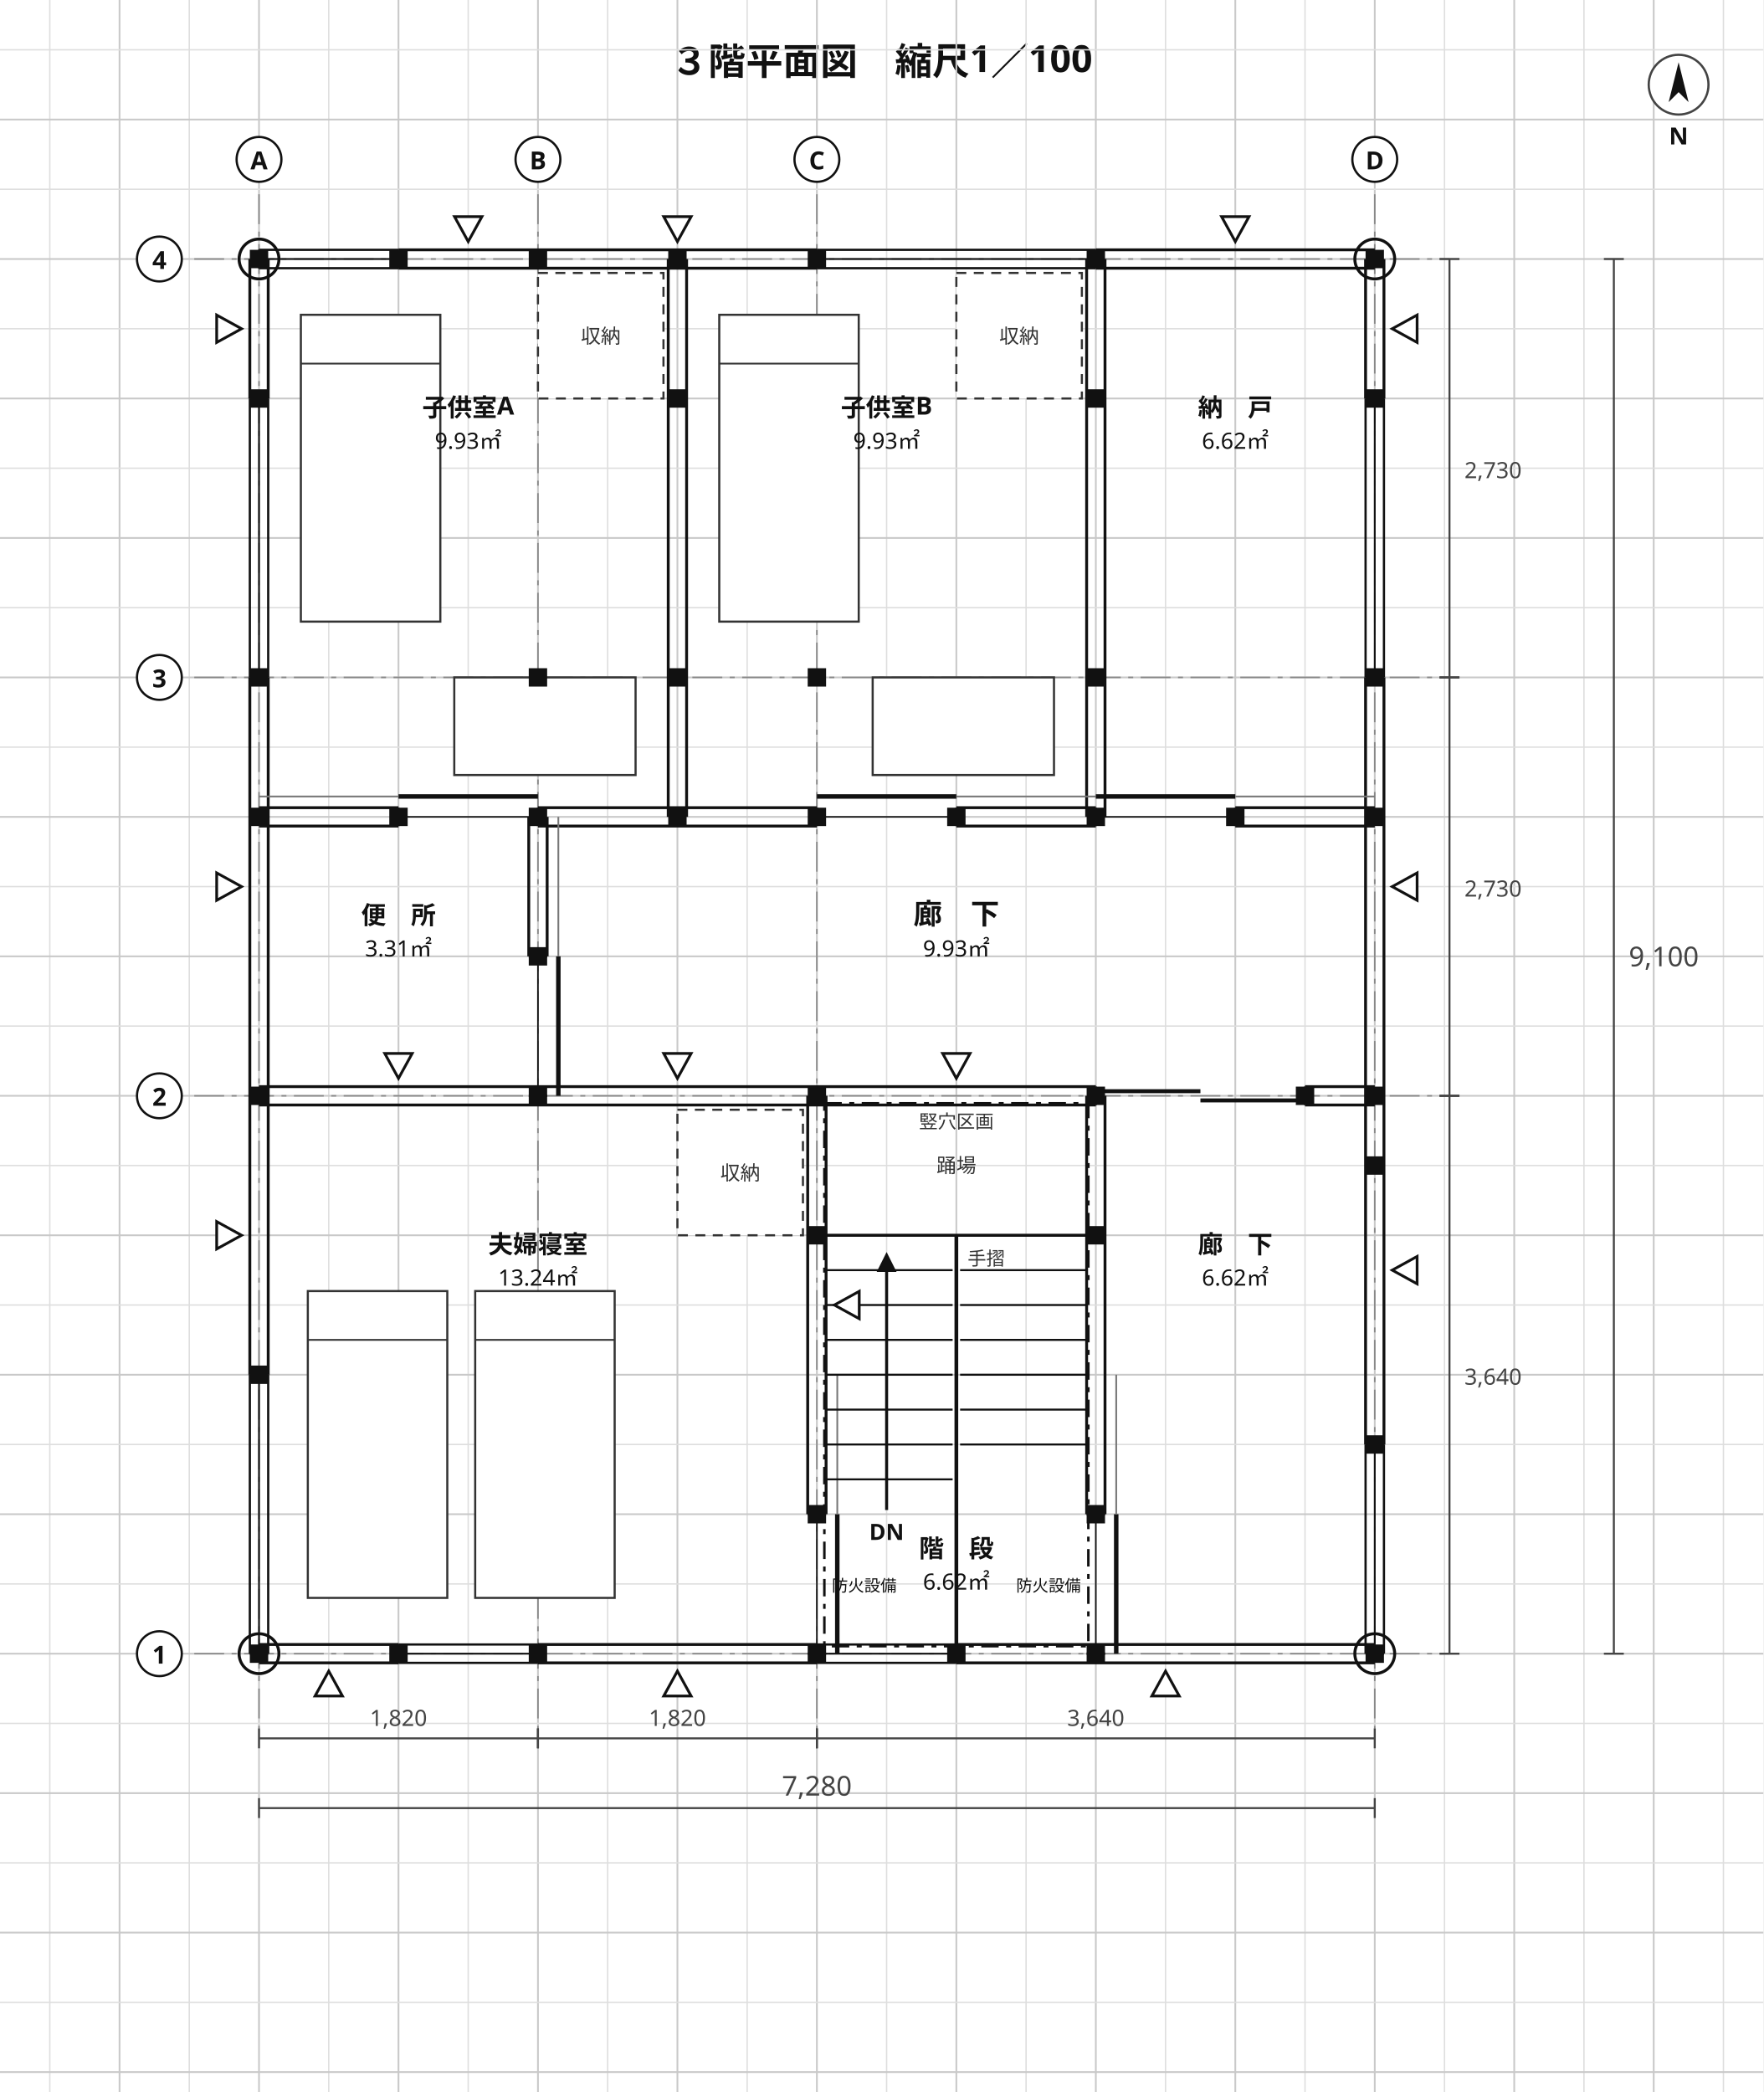
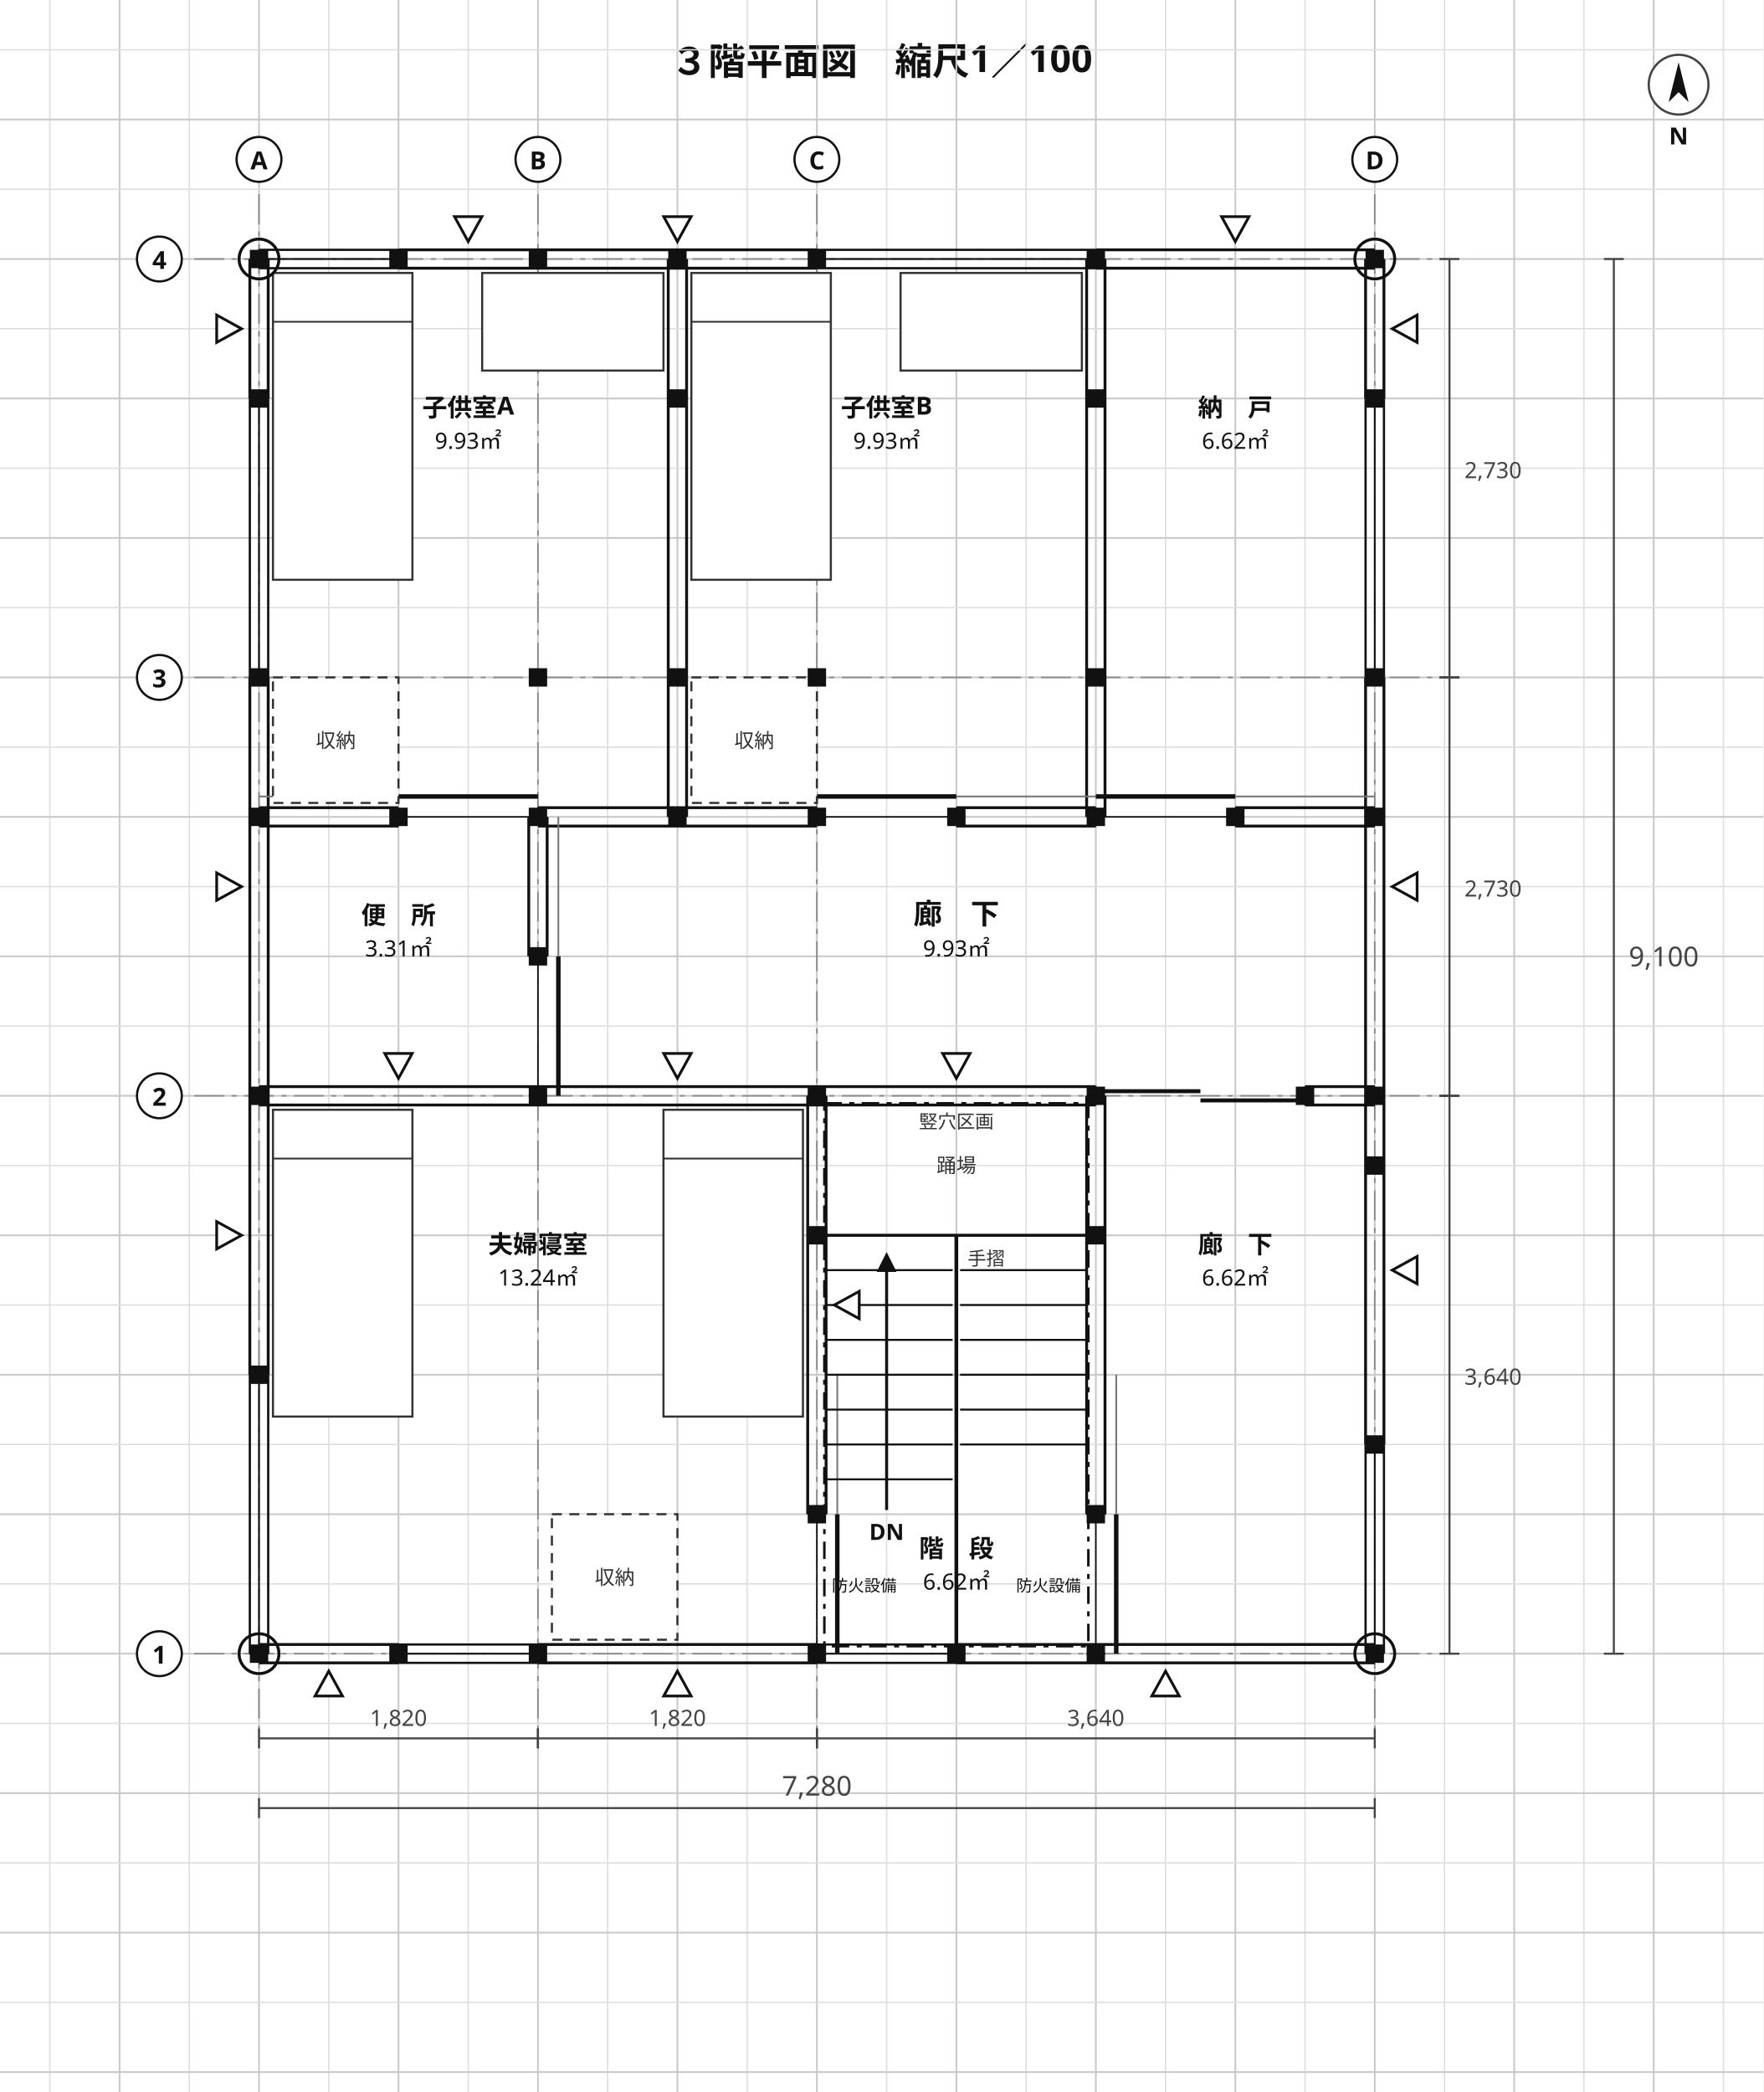
<svg xmlns="http://www.w3.org/2000/svg" viewBox="0 0 708 840" width="708" height="840" font-family="'Hiragino Sans','Hiragino Kaku Gothic ProN','Noto Sans JP','Yu Gothic',Meiryo,'IPAGothic',sans-serif">
  <rect width="708" height="840" fill="#ffffff" />
  <text x="354" y="30" font-size="15" text-anchor="middle" fill="#111" font-weight="700" font-family="'Hiragino Sans','Hiragino Kaku Gothic ProN','Noto Sans JP','Yu Gothic',Meiryo,'IPAGothic',sans-serif">３階平面図　縮尺1／100</text>
  <line x1="20" y1="0" x2="20" y2="840" stroke="#dedede" stroke-width="0.55" />
  <line x1="48" y1="0" x2="48" y2="840" stroke="#c9c9c9" stroke-width="0.7" />
  <line x1="76" y1="0" x2="76" y2="840" stroke="#dedede" stroke-width="0.55" />
  <line x1="104" y1="0" x2="104" y2="840" stroke="#c9c9c9" stroke-width="0.7" />
  <line x1="132" y1="0" x2="132" y2="840" stroke="#dedede" stroke-width="0.55" />
  <line x1="160" y1="0" x2="160" y2="840" stroke="#c9c9c9" stroke-width="0.7" />
  <line x1="188" y1="0" x2="188" y2="840" stroke="#dedede" stroke-width="0.55" />
  <line x1="216" y1="0" x2="216" y2="840" stroke="#c9c9c9" stroke-width="0.7" />
  <line x1="244" y1="0" x2="244" y2="840" stroke="#dedede" stroke-width="0.55" />
  <line x1="272" y1="0" x2="272" y2="840" stroke="#c9c9c9" stroke-width="0.7" />
  <line x1="300" y1="0" x2="300" y2="840" stroke="#dedede" stroke-width="0.55" />
  <line x1="328" y1="0" x2="328" y2="840" stroke="#c9c9c9" stroke-width="0.7" />
  <line x1="356" y1="0" x2="356" y2="840" stroke="#dedede" stroke-width="0.55" />
  <line x1="384" y1="0" x2="384" y2="840" stroke="#c9c9c9" stroke-width="0.7" />
  <line x1="412" y1="0" x2="412" y2="840" stroke="#dedede" stroke-width="0.55" />
  <line x1="440" y1="0" x2="440" y2="840" stroke="#c9c9c9" stroke-width="0.7" />
  <line x1="468" y1="0" x2="468" y2="840" stroke="#dedede" stroke-width="0.55" />
  <line x1="496" y1="0" x2="496" y2="840" stroke="#c9c9c9" stroke-width="0.7" />
  <line x1="524" y1="0" x2="524" y2="840" stroke="#dedede" stroke-width="0.55" />
  <line x1="552" y1="0" x2="552" y2="840" stroke="#c9c9c9" stroke-width="0.7" />
  <line x1="580" y1="0" x2="580" y2="840" stroke="#dedede" stroke-width="0.55" />
  <line x1="608" y1="0" x2="608" y2="840" stroke="#c9c9c9" stroke-width="0.7" />
  <line x1="636" y1="0" x2="636" y2="840" stroke="#dedede" stroke-width="0.55" />
  <line x1="664" y1="0" x2="664" y2="840" stroke="#c9c9c9" stroke-width="0.7" />
  <line x1="692" y1="0" x2="692" y2="840" stroke="#dedede" stroke-width="0.55" />
  <line x1="0" y1="20" x2="708" y2="20" stroke="#dedede" stroke-width="0.55" />
  <line x1="0" y1="48" x2="708" y2="48" stroke="#c9c9c9" stroke-width="0.7" />
  <line x1="0" y1="76" x2="708" y2="76" stroke="#dedede" stroke-width="0.55" />
  <line x1="0" y1="104" x2="708" y2="104" stroke="#c9c9c9" stroke-width="0.7" />
  <line x1="0" y1="132" x2="708" y2="132" stroke="#dedede" stroke-width="0.55" />
  <line x1="0" y1="160" x2="708" y2="160" stroke="#c9c9c9" stroke-width="0.7" />
  <line x1="0" y1="188" x2="708" y2="188" stroke="#dedede" stroke-width="0.55" />
  <line x1="0" y1="216" x2="708" y2="216" stroke="#c9c9c9" stroke-width="0.7" />
  <line x1="0" y1="244" x2="708" y2="244" stroke="#dedede" stroke-width="0.55" />
  <line x1="0" y1="272" x2="708" y2="272" stroke="#c9c9c9" stroke-width="0.7" />
  <line x1="0" y1="300" x2="708" y2="300" stroke="#dedede" stroke-width="0.55" />
  <line x1="0" y1="328" x2="708" y2="328" stroke="#c9c9c9" stroke-width="0.7" />
  <line x1="0" y1="356" x2="708" y2="356" stroke="#dedede" stroke-width="0.55" />
  <line x1="0" y1="384" x2="708" y2="384" stroke="#c9c9c9" stroke-width="0.7" />
  <line x1="0" y1="412" x2="708" y2="412" stroke="#dedede" stroke-width="0.55" />
  <line x1="0" y1="440" x2="708" y2="440" stroke="#c9c9c9" stroke-width="0.7" />
  <line x1="0" y1="468" x2="708" y2="468" stroke="#dedede" stroke-width="0.55" />
  <line x1="0" y1="496" x2="708" y2="496" stroke="#c9c9c9" stroke-width="0.7" />
  <line x1="0" y1="524" x2="708" y2="524" stroke="#dedede" stroke-width="0.55" />
  <line x1="0" y1="552" x2="708" y2="552" stroke="#c9c9c9" stroke-width="0.7" />
  <line x1="0" y1="580" x2="708" y2="580" stroke="#dedede" stroke-width="0.55" />
  <line x1="0" y1="608" x2="708" y2="608" stroke="#c9c9c9" stroke-width="0.7" />
  <line x1="0" y1="636" x2="708" y2="636" stroke="#dedede" stroke-width="0.55" />
  <line x1="0" y1="664" x2="708" y2="664" stroke="#c9c9c9" stroke-width="0.7" />
  <line x1="0" y1="692" x2="708" y2="692" stroke="#dedede" stroke-width="0.55" />
  <line x1="0" y1="720" x2="708" y2="720" stroke="#c9c9c9" stroke-width="0.7" />
  <line x1="0" y1="748" x2="708" y2="748" stroke="#dedede" stroke-width="0.55" />
  <line x1="0" y1="776" x2="708" y2="776" stroke="#c9c9c9" stroke-width="0.7" />
  <line x1="0" y1="804" x2="708" y2="804" stroke="#dedede" stroke-width="0.55" />
  <line x1="0" y1="832" x2="708" y2="832" stroke="#c9c9c9" stroke-width="0.7" />
  <line x1="104" y1="78" x2="104" y2="694" stroke="#888" stroke-width="0.6" stroke-dasharray="12 3 2 3" />
  <line x1="216" y1="78" x2="216" y2="694" stroke="#888" stroke-width="0.6" stroke-dasharray="12 3 2 3" />
  <line x1="328" y1="78" x2="328" y2="694" stroke="#888" stroke-width="0.6" stroke-dasharray="12 3 2 3" />
  <line x1="552" y1="78" x2="552" y2="694" stroke="#888" stroke-width="0.6" stroke-dasharray="12 3 2 3" />
  <line x1="78" y1="664" x2="582" y2="664" stroke="#888" stroke-width="0.6" stroke-dasharray="12 3 2 3" />
  <line x1="78" y1="440" x2="582" y2="440" stroke="#888" stroke-width="0.6" stroke-dasharray="12 3 2 3" />
  <line x1="78" y1="272" x2="582" y2="272" stroke="#888" stroke-width="0.6" stroke-dasharray="12 3 2 3" />
  <line x1="78" y1="104" x2="582" y2="104" stroke="#888" stroke-width="0.6" stroke-dasharray="12 3 2 3" />
  <line x1="100.31" y1="552" x2="100.31" y2="272" stroke="#111" stroke-width="1.15" />
  <line x1="107.69" y1="552" x2="107.69" y2="272" stroke="#111" stroke-width="1.15" />
  <line x1="100.31" y1="160" x2="100.31" y2="104" stroke="#111" stroke-width="1.15" />
  <line x1="107.69" y1="160" x2="107.69" y2="104" stroke="#111" stroke-width="1.15" />
  <line x1="324.31" y1="608" x2="324.31" y2="440" stroke="#111" stroke-width="1.15" />
  <line x1="331.69" y1="608" x2="331.69" y2="440" stroke="#111" stroke-width="1.15" />
  <line x1="104" y1="660.31" x2="160" y2="660.31" stroke="#111" stroke-width="1.15" />
  <line x1="104" y1="667.69" x2="160" y2="667.69" stroke="#111" stroke-width="1.15" />
  <line x1="216" y1="660.31" x2="328" y2="660.31" stroke="#111" stroke-width="1.15" />
  <line x1="216" y1="667.69" x2="328" y2="667.69" stroke="#111" stroke-width="1.15" />
  <line x1="384" y1="660.31" x2="552" y2="660.31" stroke="#111" stroke-width="1.15" />
  <line x1="384" y1="667.69" x2="552" y2="667.69" stroke="#111" stroke-width="1.15" />
  <line x1="104" y1="436.31" x2="440" y2="436.31" stroke="#111" stroke-width="1.15" />
  <line x1="104" y1="443.69" x2="440" y2="443.69" stroke="#111" stroke-width="1.15" />
  <line x1="524" y1="436.31" x2="552" y2="436.31" stroke="#111" stroke-width="1.15" />
  <line x1="524" y1="443.69" x2="552" y2="443.69" stroke="#111" stroke-width="1.15" />
  <line x1="436.31" y1="608" x2="436.31" y2="440" stroke="#111" stroke-width="1.15" />
  <line x1="443.69" y1="608" x2="443.69" y2="440" stroke="#111" stroke-width="1.15" />
  <line x1="436.31" y1="328" x2="436.31" y2="104" stroke="#111" stroke-width="1.15" />
  <line x1="443.69" y1="328" x2="443.69" y2="104" stroke="#111" stroke-width="1.15" />
  <line x1="548.31" y1="580" x2="548.31" y2="272" stroke="#111" stroke-width="1.15" />
  <line x1="555.69" y1="580" x2="555.69" y2="272" stroke="#111" stroke-width="1.15" />
  <line x1="548.31" y1="160" x2="548.31" y2="104" stroke="#111" stroke-width="1.15" />
  <line x1="555.69" y1="160" x2="555.69" y2="104" stroke="#111" stroke-width="1.15" />
  <line x1="212.31" y1="384" x2="212.31" y2="328" stroke="#111" stroke-width="1.15" />
  <line x1="219.69" y1="384" x2="219.69" y2="328" stroke="#111" stroke-width="1.15" />
  <line x1="104" y1="324.31" x2="160" y2="324.31" stroke="#111" stroke-width="1.15" />
  <line x1="104" y1="331.69" x2="160" y2="331.69" stroke="#111" stroke-width="1.15" />
  <line x1="216" y1="324.31" x2="328" y2="324.31" stroke="#111" stroke-width="1.15" />
  <line x1="216" y1="331.69" x2="328" y2="331.69" stroke="#111" stroke-width="1.15" />
  <line x1="384" y1="324.31" x2="440" y2="324.31" stroke="#111" stroke-width="1.15" />
  <line x1="384" y1="331.69" x2="440" y2="331.69" stroke="#111" stroke-width="1.15" />
  <line x1="496" y1="324.31" x2="552" y2="324.31" stroke="#111" stroke-width="1.15" />
  <line x1="496" y1="331.69" x2="552" y2="331.69" stroke="#111" stroke-width="1.15" />
  <line x1="268.31" y1="328" x2="268.31" y2="104" stroke="#111" stroke-width="1.15" />
  <line x1="275.69" y1="328" x2="275.69" y2="104" stroke="#111" stroke-width="1.15" />
  <line x1="160" y1="100.31" x2="328" y2="100.31" stroke="#111" stroke-width="1.15" />
  <line x1="160" y1="107.69" x2="328" y2="107.69" stroke="#111" stroke-width="1.15" />
  <line x1="440" y1="100.31" x2="552" y2="100.31" stroke="#111" stroke-width="1.15" />
  <line x1="440" y1="107.69" x2="552" y2="107.69" stroke="#111" stroke-width="1.15" />
  <line x1="548.31" y1="664" x2="548.31" y2="580" stroke="#111" stroke-width="0.9" />
  <line x1="555.69" y1="664" x2="555.69" y2="580" stroke="#111" stroke-width="0.9" />
  <line x1="552" y1="664" x2="552" y2="580" stroke="#111" stroke-width="0.7" />
  <line x1="548.31" y1="664" x2="555.69" y2="664" stroke="#111" stroke-width="1.0" />
  <line x1="548.31" y1="580" x2="555.69" y2="580" stroke="#111" stroke-width="1.0" />
  <line x1="548.31" y1="272" x2="548.31" y2="160" stroke="#111" stroke-width="0.9" />
  <line x1="555.69" y1="272" x2="555.69" y2="160" stroke="#111" stroke-width="0.9" />
  <line x1="552" y1="272" x2="552" y2="160" stroke="#111" stroke-width="0.7" />
  <line x1="548.31" y1="272" x2="555.69" y2="272" stroke="#111" stroke-width="1.0" />
  <line x1="548.31" y1="160" x2="555.69" y2="160" stroke="#111" stroke-width="1.0" />
  <line x1="160" y1="660.31" x2="216" y2="660.31" stroke="#111" stroke-width="0.9" />
  <line x1="160" y1="667.69" x2="216" y2="667.69" stroke="#111" stroke-width="0.9" />
  <line x1="160" y1="664" x2="216" y2="664" stroke="#111" stroke-width="0.7" />
  <line x1="160" y1="660.31" x2="160" y2="667.69" stroke="#111" stroke-width="1.0" />
  <line x1="216" y1="660.31" x2="216" y2="667.69" stroke="#111" stroke-width="1.0" />
  <line x1="328" y1="660.31" x2="384" y2="660.31" stroke="#111" stroke-width="0.9" />
  <line x1="328" y1="667.69" x2="384" y2="667.69" stroke="#111" stroke-width="0.9" />
  <line x1="328" y1="664" x2="384" y2="664" stroke="#111" stroke-width="0.7" />
  <line x1="328" y1="660.31" x2="328" y2="667.69" stroke="#111" stroke-width="1.0" />
  <line x1="384" y1="660.31" x2="384" y2="667.69" stroke="#111" stroke-width="1.0" />
  <line x1="104" y1="100.31" x2="160" y2="100.31" stroke="#111" stroke-width="0.9" />
  <line x1="104" y1="107.69" x2="160" y2="107.69" stroke="#111" stroke-width="0.9" />
  <line x1="104" y1="104" x2="160" y2="104" stroke="#111" stroke-width="0.7" />
  <line x1="104" y1="100.31" x2="104" y2="107.69" stroke="#111" stroke-width="1.0" />
  <line x1="160" y1="100.31" x2="160" y2="107.69" stroke="#111" stroke-width="1.0" />
  <line x1="328" y1="100.31" x2="440" y2="100.31" stroke="#111" stroke-width="0.9" />
  <line x1="328" y1="107.69" x2="440" y2="107.69" stroke="#111" stroke-width="0.9" />
  <line x1="328" y1="104" x2="440" y2="104" stroke="#111" stroke-width="0.7" />
  <line x1="328" y1="100.31" x2="328" y2="107.69" stroke="#111" stroke-width="1.0" />
  <line x1="440" y1="100.31" x2="440" y2="107.69" stroke="#111" stroke-width="1.0" />
  <line x1="100.31" y1="664" x2="100.31" y2="552" stroke="#111" stroke-width="0.9" />
  <line x1="107.69" y1="664" x2="107.69" y2="552" stroke="#111" stroke-width="0.9" />
  <line x1="104" y1="664" x2="104" y2="552" stroke="#111" stroke-width="0.7" />
  <line x1="100.31" y1="664" x2="107.69" y2="664" stroke="#111" stroke-width="1.0" />
  <line x1="100.31" y1="552" x2="107.69" y2="552" stroke="#111" stroke-width="1.0" />
  <line x1="100.31" y1="272" x2="100.31" y2="160" stroke="#111" stroke-width="0.9" />
  <line x1="107.69" y1="272" x2="107.69" y2="160" stroke="#111" stroke-width="0.9" />
  <line x1="104" y1="272" x2="104" y2="160" stroke="#111" stroke-width="0.7" />
  <line x1="100.31" y1="272" x2="107.69" y2="272" stroke="#111" stroke-width="1.0" />
  <line x1="100.31" y1="160" x2="107.69" y2="160" stroke="#111" stroke-width="1.0" />
  <line x1="324.31" y1="664" x2="331.69" y2="664" stroke="#111" stroke-width="1.0" />
  <line x1="324.31" y1="608" x2="331.69" y2="608" stroke="#111" stroke-width="1.0" />
  <line x1="328" y1="664" x2="328" y2="608" stroke="#111" stroke-width="0.6" />
  <line x1="336.19" y1="664" x2="336.19" y2="608" stroke="#111" stroke-width="1.8" />
  <line x1="336.19" y1="608" x2="336.19" y2="552" stroke="#777" stroke-width="0.7" />
  <text x="334" y="639" font-size="6.5" text-anchor="start" fill="#111" font-weight="400" font-family="'Hiragino Sans','Hiragino Kaku Gothic ProN','Noto Sans JP','Yu Gothic',Meiryo,'IPAGothic',sans-serif">防火設備</text>
  <line x1="436.31" y1="664" x2="443.69" y2="664" stroke="#111" stroke-width="1.0" />
  <line x1="436.31" y1="608" x2="443.69" y2="608" stroke="#111" stroke-width="1.0" />
  <line x1="440" y1="664" x2="440" y2="608" stroke="#111" stroke-width="0.6" />
  <line x1="448.19" y1="664" x2="448.19" y2="608" stroke="#111" stroke-width="1.8" />
  <line x1="448.19" y1="608" x2="448.19" y2="552" stroke="#777" stroke-width="0.7" />
  <text x="434" y="639" font-size="6.5" text-anchor="end" fill="#111" font-weight="400" font-family="'Hiragino Sans','Hiragino Kaku Gothic ProN','Noto Sans JP','Yu Gothic',Meiryo,'IPAGothic',sans-serif">防火設備</text>
  <line x1="440" y1="438.15" x2="482" y2="438.15" stroke="#111" stroke-width="1.6" />
  <line x1="482" y1="441.85" x2="524" y2="441.85" stroke="#111" stroke-width="1.6" />
  <line x1="440" y1="436.31" x2="440" y2="443.69" stroke="#111" stroke-width="1.0" />
  <line x1="524" y1="436.31" x2="524" y2="443.69" stroke="#111" stroke-width="1.0" />
  <line x1="212.31" y1="440" x2="219.69" y2="440" stroke="#111" stroke-width="1.0" />
  <line x1="212.31" y1="384" x2="219.69" y2="384" stroke="#111" stroke-width="1.0" />
  <line x1="216" y1="440" x2="216" y2="384" stroke="#111" stroke-width="0.6" />
  <line x1="224.19" y1="440" x2="224.19" y2="384" stroke="#111" stroke-width="1.8" />
  <line x1="224.19" y1="384" x2="224.19" y2="328" stroke="#777" stroke-width="0.7" />
  <line x1="160" y1="324.31" x2="160" y2="331.69" stroke="#111" stroke-width="1.0" />
  <line x1="216" y1="324.31" x2="216" y2="331.69" stroke="#111" stroke-width="1.0" />
  <line x1="160" y1="328" x2="216" y2="328" stroke="#111" stroke-width="0.6" />
  <line x1="160" y1="319.81" x2="216" y2="319.81" stroke="#111" stroke-width="1.8" />
  <line x1="104" y1="319.81" x2="160" y2="319.81" stroke="#777" stroke-width="0.7" />
  <line x1="328" y1="324.31" x2="328" y2="331.69" stroke="#111" stroke-width="1.0" />
  <line x1="384" y1="324.31" x2="384" y2="331.69" stroke="#111" stroke-width="1.0" />
  <line x1="328" y1="328" x2="384" y2="328" stroke="#111" stroke-width="0.6" />
  <line x1="328" y1="319.81" x2="384" y2="319.81" stroke="#111" stroke-width="1.8" />
  <line x1="384" y1="319.81" x2="440" y2="319.81" stroke="#777" stroke-width="0.7" />
  <line x1="440" y1="324.31" x2="440" y2="331.69" stroke="#111" stroke-width="1.0" />
  <line x1="496" y1="324.31" x2="496" y2="331.69" stroke="#111" stroke-width="1.0" />
  <line x1="440" y1="328" x2="496" y2="328" stroke="#111" stroke-width="0.6" />
  <line x1="440" y1="319.81" x2="496" y2="319.81" stroke="#111" stroke-width="1.8" />
  <line x1="496" y1="319.81" x2="552" y2="319.81" stroke="#777" stroke-width="0.7" />
-   <rect x="123.6" y="518.4" width="56" height="123.2" fill="#fff" stroke="#333" stroke-width="0.85" />
-   <line x1="123.6" y1="538" x2="179.6" y2="538" stroke="#333" stroke-width="0.7" />
-   <rect x="190.8" y="518.4" width="56" height="123.2" fill="#fff" stroke="#333" stroke-width="0.85" />
-   <line x1="190.8" y1="538" x2="246.8" y2="538" stroke="#333" stroke-width="0.7" />
-   <rect x="272" y="445.6" width="50.4" height="50.4" fill="#fff" stroke="#333" stroke-width="0.85" stroke-dasharray="4 3" />
-   <text x="297.2" y="473.8" font-size="8" text-anchor="middle" fill="#333" font-weight="400" font-family="'Hiragino Sans','Hiragino Kaku Gothic ProN','Noto Sans JP','Yu Gothic',Meiryo,'IPAGothic',sans-serif">収納</text>
-   <rect x="120.8" y="126.4" width="56" height="123.2" fill="#fff" stroke="#333" stroke-width="0.85" />
-   <line x1="120.8" y1="146" x2="176.8" y2="146" stroke="#333" stroke-width="0.7" />
-   <rect x="182.4" y="272" width="72.8" height="39.2" fill="#fff" stroke="#333" stroke-width="0.85" />
-   <rect x="216" y="109.6" width="50.4" height="50.4" fill="#fff" stroke="#333" stroke-width="0.85" stroke-dasharray="4 3" />
-   <text x="241.2" y="137.8" font-size="8" text-anchor="middle" fill="#333" font-weight="400" font-family="'Hiragino Sans','Hiragino Kaku Gothic ProN','Noto Sans JP','Yu Gothic',Meiryo,'IPAGothic',sans-serif">収納</text>
-   <rect x="288.8" y="126.4" width="56" height="123.2" fill="#fff" stroke="#333" stroke-width="0.85" />
-   <line x1="288.8" y1="146" x2="344.8" y2="146" stroke="#333" stroke-width="0.7" />
-   <rect x="350.4" y="272" width="72.8" height="39.2" fill="#fff" stroke="#333" stroke-width="0.85" />
-   <rect x="384" y="109.6" width="50.4" height="50.4" fill="#fff" stroke="#333" stroke-width="0.85" stroke-dasharray="4 3" />
-   <text x="409.2" y="137.8" font-size="8" text-anchor="middle" fill="#333" font-weight="400" font-family="'Hiragino Sans','Hiragino Kaku Gothic ProN','Noto Sans JP','Yu Gothic',Meiryo,'IPAGothic',sans-serif">収納</text>
+   <rect x="109.6" y="445.6" width="56" height="123.2" fill="#fff" stroke="#333" stroke-width="0.85" />
+   <line x1="109.6" y1="465.2" x2="165.6" y2="465.2" stroke="#333" stroke-width="0.7" />
+   <rect x="266.4" y="445.6" width="56" height="123.2" fill="#fff" stroke="#333" stroke-width="0.85" />
+   <line x1="266.4" y1="465.2" x2="322.4" y2="465.2" stroke="#333" stroke-width="0.7" />
+   <rect x="221.6" y="608" width="50.4" height="50.4" fill="#fff" stroke="#333" stroke-width="0.85" stroke-dasharray="4 3" />
+   <text x="246.8" y="636.2" font-size="8" text-anchor="middle" fill="#333" font-weight="400" font-family="'Hiragino Sans','Hiragino Kaku Gothic ProN','Noto Sans JP','Yu Gothic',Meiryo,'IPAGothic',sans-serif">収納</text>
+   <rect x="109.6" y="109.6" width="56" height="123.2" fill="#fff" stroke="#333" stroke-width="0.85" />
+   <line x1="109.6" y1="129.2" x2="165.6" y2="129.2" stroke="#333" stroke-width="0.7" />
+   <rect x="193.6" y="109.6" width="72.8" height="39.2" fill="#fff" stroke="#333" stroke-width="0.85" />
+   <rect x="109.6" y="272" width="50.4" height="50.4" fill="#fff" stroke="#333" stroke-width="0.85" stroke-dasharray="4 3" />
+   <text x="134.8" y="300.2" font-size="8" text-anchor="middle" fill="#333" font-weight="400" font-family="'Hiragino Sans','Hiragino Kaku Gothic ProN','Noto Sans JP','Yu Gothic',Meiryo,'IPAGothic',sans-serif">収納</text>
+   <rect x="277.6" y="109.6" width="56" height="123.2" fill="#fff" stroke="#333" stroke-width="0.85" />
+   <line x1="277.6" y1="129.2" x2="333.6" y2="129.2" stroke="#333" stroke-width="0.7" />
+   <rect x="361.6" y="109.6" width="72.8" height="39.2" fill="#fff" stroke="#333" stroke-width="0.85" />
+   <rect x="277.6" y="272" width="50.4" height="50.4" fill="#fff" stroke="#333" stroke-width="0.85" stroke-dasharray="4 3" />
+   <text x="302.8" y="300.2" font-size="8" text-anchor="middle" fill="#333" font-weight="400" font-family="'Hiragino Sans','Hiragino Kaku Gothic ProN','Noto Sans JP','Yu Gothic',Meiryo,'IPAGothic',sans-serif">収納</text>
  <line x1="331.69" y1="496" x2="436.31" y2="496" stroke="#111" stroke-width="1.2" />
  <text x="384" y="470.8" font-size="8" text-anchor="middle" fill="#333" font-weight="400" font-family="'Hiragino Sans','Hiragino Kaku Gothic ProN','Noto Sans JP','Yu Gothic',Meiryo,'IPAGothic',sans-serif">踊場</text>
  <line x1="384" y1="664" x2="384" y2="496" stroke="#111" stroke-width="1.5" />
  <text x="396" y="508" font-size="7.5" text-anchor="middle" fill="#333" font-weight="400" font-family="'Hiragino Sans','Hiragino Kaku Gothic ProN','Noto Sans JP','Yu Gothic',Meiryo,'IPAGothic',sans-serif">手摺</text>
  <line x1="385.5" y1="510" x2="436.31" y2="510" stroke="#111" stroke-width="0.8" />
  <line x1="385.5" y1="524" x2="436.31" y2="524" stroke="#111" stroke-width="0.8" />
  <line x1="385.5" y1="538" x2="436.31" y2="538" stroke="#111" stroke-width="0.8" />
  <line x1="385.5" y1="552" x2="436.31" y2="552" stroke="#111" stroke-width="0.8" />
  <line x1="385.5" y1="566" x2="436.31" y2="566" stroke="#111" stroke-width="0.8" />
  <line x1="385.5" y1="580" x2="436.31" y2="580" stroke="#111" stroke-width="0.8" />
  <line x1="331.69" y1="510" x2="382.5" y2="510" stroke="#111" stroke-width="0.8" />
  <line x1="331.69" y1="524" x2="382.5" y2="524" stroke="#111" stroke-width="0.8" />
  <line x1="331.69" y1="538" x2="382.5" y2="538" stroke="#111" stroke-width="0.8" />
  <line x1="331.69" y1="552" x2="382.5" y2="552" stroke="#111" stroke-width="0.8" />
  <line x1="331.69" y1="566" x2="382.5" y2="566" stroke="#111" stroke-width="0.8" />
  <line x1="331.69" y1="580" x2="382.5" y2="580" stroke="#111" stroke-width="0.8" />
  <line x1="331.69" y1="594" x2="382.5" y2="594" stroke="#111" stroke-width="0.8" />
  <line x1="356" y1="606.32" x2="356" y2="510.72" stroke="#111" stroke-width="1.2" />
  <polygon points="356,502.72 352,510.72 360,510.72" fill="#111" />
  <text x="356" y="618.32" font-size="9" text-anchor="middle" fill="#111" font-weight="700" font-family="'Hiragino Sans','Hiragino Kaku Gothic ProN','Noto Sans JP','Yu Gothic',Meiryo,'IPAGothic',sans-serif">DN</text>
  <rect x="331" y="443" width="106" height="218" fill="none" stroke="#111" stroke-width="1.0" stroke-dasharray="7 3 2 3" />
  <text x="384" y="453" font-size="7.5" text-anchor="middle" fill="#333" font-weight="400" font-family="'Hiragino Sans','Hiragino Kaku Gothic ProN','Noto Sans JP','Yu Gothic',Meiryo,'IPAGothic',sans-serif">竪穴区画</text>
  <polygon points="97,496 87,490.5 87,501.5" fill="#fff" stroke="#111" stroke-width="1.1" />
  <polygon points="97,356 87,350.5 87,361.5" fill="#fff" stroke="#111" stroke-width="1.1" />
  <polygon points="97,132 87,126.5 87,137.5" fill="#fff" stroke="#111" stroke-width="1.1" />
  <polygon points="335,524 345,518.5 345,529.5" fill="#fff" stroke="#111" stroke-width="1.1" />
  <polygon points="559,510 569,504.5 569,515.5" fill="#fff" stroke="#111" stroke-width="1.1" />
  <polygon points="559,356 569,350.5 569,361.5" fill="#fff" stroke="#111" stroke-width="1.1" />
  <polygon points="559,132 569,126.5 569,137.5" fill="#fff" stroke="#111" stroke-width="1.1" />
  <polygon points="132,671 126.5,681 137.5,681" fill="#fff" stroke="#111" stroke-width="1.1" />
  <polygon points="272,671 266.5,681 277.5,681" fill="#fff" stroke="#111" stroke-width="1.1" />
  <polygon points="468,671 462.5,681 473.5,681" fill="#fff" stroke="#111" stroke-width="1.1" />
  <polygon points="160,433 154.5,423 165.5,423" fill="#fff" stroke="#111" stroke-width="1.1" />
  <polygon points="272,433 266.5,423 277.5,423" fill="#fff" stroke="#111" stroke-width="1.1" />
  <polygon points="384,433 378.5,423 389.5,423" fill="#fff" stroke="#111" stroke-width="1.1" />
  <polygon points="188,97 182.5,87 193.5,87" fill="#fff" stroke="#111" stroke-width="1.1" />
  <polygon points="272,97 266.5,87 277.5,87" fill="#fff" stroke="#111" stroke-width="1.1" />
  <polygon points="496,97 490.5,87 501.5,87" fill="#fff" stroke="#111" stroke-width="1.1" />
  <rect x="100.31" y="548.31" width="7.38" height="7.38" fill="#111" />
  <rect x="100.31" y="436.31" width="7.38" height="7.38" fill="#111" />
  <rect x="100.31" y="324.31" width="7.38" height="7.38" fill="#111" />
  <rect x="100.31" y="268.31" width="7.38" height="7.38" fill="#111" />
  <rect x="100.31" y="156.31" width="7.38" height="7.38" fill="#111" />
  <rect x="156.31" y="660.31" width="7.38" height="7.38" fill="#111" />
  <rect x="156.31" y="324.31" width="7.38" height="7.38" fill="#111" />
  <rect x="156.31" y="100.31" width="7.38" height="7.38" fill="#111" />
  <rect x="212.31" y="660.31" width="7.38" height="7.38" fill="#111" />
  <rect x="212.31" y="436.31" width="7.38" height="7.38" fill="#111" />
  <rect x="212.31" y="380.31" width="7.38" height="7.38" fill="#111" />
  <rect x="212.31" y="324.31" width="7.38" height="7.38" fill="#111" />
  <rect x="212.31" y="268.31" width="7.38" height="7.38" fill="#111" />
  <rect x="212.31" y="100.31" width="7.38" height="7.38" fill="#111" />
  <rect x="268.31" y="324.31" width="7.38" height="7.38" fill="#111" />
  <rect x="268.31" y="268.31" width="7.38" height="7.38" fill="#111" />
  <rect x="268.31" y="156.31" width="7.38" height="7.38" fill="#111" />
  <rect x="268.31" y="100.31" width="7.38" height="7.38" fill="#111" />
  <rect x="324.31" y="660.31" width="7.38" height="7.38" fill="#111" />
  <rect x="324.31" y="604.31" width="7.38" height="7.38" fill="#111" />
  <rect x="324.31" y="492.31" width="7.38" height="7.38" fill="#111" />
  <rect x="324.31" y="436.31" width="7.38" height="7.38" fill="#111" />
  <rect x="324.31" y="324.31" width="7.38" height="7.38" fill="#111" />
  <rect x="324.31" y="268.31" width="7.38" height="7.38" fill="#111" />
  <rect x="324.31" y="100.31" width="7.38" height="7.38" fill="#111" />
  <rect x="380.31" y="660.31" width="7.38" height="7.38" fill="#111" />
  <rect x="380.31" y="324.31" width="7.38" height="7.38" fill="#111" />
  <rect x="436.31" y="660.31" width="7.38" height="7.38" fill="#111" />
  <rect x="436.31" y="604.31" width="7.38" height="7.38" fill="#111" />
  <rect x="436.31" y="492.31" width="7.38" height="7.38" fill="#111" />
  <rect x="436.31" y="436.31" width="7.38" height="7.38" fill="#111" />
  <rect x="436.31" y="324.31" width="7.38" height="7.38" fill="#111" />
  <rect x="436.31" y="268.31" width="7.38" height="7.38" fill="#111" />
  <rect x="436.31" y="156.31" width="7.38" height="7.38" fill="#111" />
  <rect x="436.31" y="100.31" width="7.38" height="7.38" fill="#111" />
  <rect x="492.31" y="324.31" width="7.38" height="7.38" fill="#111" />
  <rect x="520.31" y="436.31" width="7.38" height="7.38" fill="#111" />
  <rect x="548.31" y="576.31" width="7.38" height="7.38" fill="#111" />
  <rect x="548.31" y="464.31" width="7.38" height="7.38" fill="#111" />
  <rect x="548.31" y="436.31" width="7.38" height="7.38" fill="#111" />
  <rect x="548.31" y="324.31" width="7.38" height="7.38" fill="#111" />
  <rect x="548.31" y="268.31" width="7.38" height="7.38" fill="#111" />
  <rect x="548.31" y="156.31" width="7.38" height="7.38" fill="#111" />
  <rect x="100.31" y="660.31" width="7.38" height="7.38" fill="#111" />
  <circle cx="104" cy="664" r="8" fill="none" stroke="#111" stroke-width="1.2" />
  <rect x="100.31" y="100.31" width="7.38" height="7.38" fill="#111" />
  <circle cx="104" cy="104" r="8" fill="none" stroke="#111" stroke-width="1.2" />
  <rect x="548.31" y="660.31" width="7.38" height="7.38" fill="#111" />
  <circle cx="552" cy="664" r="8" fill="none" stroke="#111" stroke-width="1.2" />
  <rect x="548.31" y="100.31" width="7.38" height="7.38" fill="#111" />
  <circle cx="552" cy="104" r="8" fill="none" stroke="#111" stroke-width="1.2" />
  <text x="216" y="503.2" font-size="10" text-anchor="middle" fill="#111" font-weight="700" font-family="'Hiragino Sans','Hiragino Kaku Gothic ProN','Noto Sans JP','Yu Gothic',Meiryo,'IPAGothic',sans-serif">夫婦寝室</text>
  <text x="216" y="516.2" font-size="9" text-anchor="middle" fill="#111" font-weight="400" font-family="'Hiragino Sans','Hiragino Kaku Gothic ProN','Noto Sans JP','Yu Gothic',Meiryo,'IPAGothic',sans-serif">13.24㎡</text>
  <text x="384" y="625.28" font-size="10" text-anchor="middle" fill="#111" font-weight="700" font-family="'Hiragino Sans','Hiragino Kaku Gothic ProN','Noto Sans JP','Yu Gothic',Meiryo,'IPAGothic',sans-serif">階　段</text>
  <text x="384" y="638.28" font-size="9" text-anchor="middle" fill="#111" font-weight="400" font-family="'Hiragino Sans','Hiragino Kaku Gothic ProN','Noto Sans JP','Yu Gothic',Meiryo,'IPAGothic',sans-serif">6.62㎡</text>
  <text x="496" y="503.2" font-size="10" text-anchor="middle" fill="#111" font-weight="700" font-family="'Hiragino Sans','Hiragino Kaku Gothic ProN','Noto Sans JP','Yu Gothic',Meiryo,'IPAGothic',sans-serif">廊　下</text>
  <text x="496" y="516.2" font-size="9" text-anchor="middle" fill="#111" font-weight="400" font-family="'Hiragino Sans','Hiragino Kaku Gothic ProN','Noto Sans JP','Yu Gothic',Meiryo,'IPAGothic',sans-serif">6.62㎡</text>
  <text x="160" y="371.04" font-size="10" text-anchor="middle" fill="#111" font-weight="700" font-family="'Hiragino Sans','Hiragino Kaku Gothic ProN','Noto Sans JP','Yu Gothic',Meiryo,'IPAGothic',sans-serif">便　所</text>
  <text x="160" y="384.04" font-size="9" text-anchor="middle" fill="#111" font-weight="400" font-family="'Hiragino Sans','Hiragino Kaku Gothic ProN','Noto Sans JP','Yu Gothic',Meiryo,'IPAGothic',sans-serif">3.31㎡</text>
  <text x="384" y="371.04" font-size="11.5" text-anchor="middle" fill="#111" font-weight="700" font-family="'Hiragino Sans','Hiragino Kaku Gothic ProN','Noto Sans JP','Yu Gothic',Meiryo,'IPAGothic',sans-serif">廊　下</text>
  <text x="384" y="384.04" font-size="9" text-anchor="middle" fill="#111" font-weight="400" font-family="'Hiragino Sans','Hiragino Kaku Gothic ProN','Noto Sans JP','Yu Gothic',Meiryo,'IPAGothic',sans-serif">9.93㎡</text>
  <text x="188" y="167.2" font-size="10" text-anchor="middle" fill="#111" font-weight="700" font-family="'Hiragino Sans','Hiragino Kaku Gothic ProN','Noto Sans JP','Yu Gothic',Meiryo,'IPAGothic',sans-serif">子供室A</text>
  <text x="188" y="180.2" font-size="9" text-anchor="middle" fill="#111" font-weight="400" font-family="'Hiragino Sans','Hiragino Kaku Gothic ProN','Noto Sans JP','Yu Gothic',Meiryo,'IPAGothic',sans-serif">9.93㎡</text>
  <text x="356" y="167.2" font-size="10" text-anchor="middle" fill="#111" font-weight="700" font-family="'Hiragino Sans','Hiragino Kaku Gothic ProN','Noto Sans JP','Yu Gothic',Meiryo,'IPAGothic',sans-serif">子供室B</text>
  <text x="356" y="180.2" font-size="9" text-anchor="middle" fill="#111" font-weight="400" font-family="'Hiragino Sans','Hiragino Kaku Gothic ProN','Noto Sans JP','Yu Gothic',Meiryo,'IPAGothic',sans-serif">9.93㎡</text>
  <text x="496" y="167.2" font-size="10" text-anchor="middle" fill="#111" font-weight="700" font-family="'Hiragino Sans','Hiragino Kaku Gothic ProN','Noto Sans JP','Yu Gothic',Meiryo,'IPAGothic',sans-serif">納　戸</text>
  <text x="496" y="180.2" font-size="9" text-anchor="middle" fill="#111" font-weight="400" font-family="'Hiragino Sans','Hiragino Kaku Gothic ProN','Noto Sans JP','Yu Gothic',Meiryo,'IPAGothic',sans-serif">6.62㎡</text>
  <circle cx="104" cy="64" r="9" fill="#fff" stroke="#111" stroke-width="0.9" />
  <text x="104" y="68" font-size="10" text-anchor="middle" fill="#111" font-weight="700" font-family="'Hiragino Sans','Hiragino Kaku Gothic ProN','Noto Sans JP','Yu Gothic',Meiryo,'IPAGothic',sans-serif">A</text>
  <circle cx="216" cy="64" r="9" fill="#fff" stroke="#111" stroke-width="0.9" />
  <text x="216" y="68" font-size="10" text-anchor="middle" fill="#111" font-weight="700" font-family="'Hiragino Sans','Hiragino Kaku Gothic ProN','Noto Sans JP','Yu Gothic',Meiryo,'IPAGothic',sans-serif">B</text>
  <circle cx="328" cy="64" r="9" fill="#fff" stroke="#111" stroke-width="0.9" />
  <text x="328" y="68" font-size="10" text-anchor="middle" fill="#111" font-weight="700" font-family="'Hiragino Sans','Hiragino Kaku Gothic ProN','Noto Sans JP','Yu Gothic',Meiryo,'IPAGothic',sans-serif">C</text>
  <circle cx="552" cy="64" r="9" fill="#fff" stroke="#111" stroke-width="0.9" />
  <text x="552" y="68" font-size="10" text-anchor="middle" fill="#111" font-weight="700" font-family="'Hiragino Sans','Hiragino Kaku Gothic ProN','Noto Sans JP','Yu Gothic',Meiryo,'IPAGothic',sans-serif">D</text>
  <circle cx="64" cy="664" r="9" fill="#fff" stroke="#111" stroke-width="0.9" />
  <text x="64" y="668" font-size="10" text-anchor="middle" fill="#111" font-weight="700" font-family="'Hiragino Sans','Hiragino Kaku Gothic ProN','Noto Sans JP','Yu Gothic',Meiryo,'IPAGothic',sans-serif">1</text>
  <circle cx="64" cy="440" r="9" fill="#fff" stroke="#111" stroke-width="0.9" />
  <text x="64" y="444" font-size="10" text-anchor="middle" fill="#111" font-weight="700" font-family="'Hiragino Sans','Hiragino Kaku Gothic ProN','Noto Sans JP','Yu Gothic',Meiryo,'IPAGothic',sans-serif">2</text>
  <circle cx="64" cy="272" r="9" fill="#fff" stroke="#111" stroke-width="0.9" />
  <text x="64" y="276" font-size="10" text-anchor="middle" fill="#111" font-weight="700" font-family="'Hiragino Sans','Hiragino Kaku Gothic ProN','Noto Sans JP','Yu Gothic',Meiryo,'IPAGothic',sans-serif">3</text>
  <circle cx="64" cy="104" r="9" fill="#fff" stroke="#111" stroke-width="0.9" />
  <text x="64" y="108" font-size="10" text-anchor="middle" fill="#111" font-weight="700" font-family="'Hiragino Sans','Hiragino Kaku Gothic ProN','Noto Sans JP','Yu Gothic',Meiryo,'IPAGothic',sans-serif">4</text>
  <line x1="104" y1="698" x2="216" y2="698" stroke="#444" stroke-width="0.8" />
  <line x1="104" y1="694" x2="104" y2="702" stroke="#444" stroke-width="0.8" />
  <line x1="216" y1="694" x2="216" y2="702" stroke="#444" stroke-width="0.8" />
  <text x="160" y="693" font-size="9" text-anchor="middle" fill="#444" font-weight="400" font-family="'Hiragino Sans','Hiragino Kaku Gothic ProN','Noto Sans JP','Yu Gothic',Meiryo,'IPAGothic',sans-serif">1,820</text>
  <line x1="216" y1="698" x2="328" y2="698" stroke="#444" stroke-width="0.8" />
  <line x1="216" y1="694" x2="216" y2="702" stroke="#444" stroke-width="0.8" />
  <line x1="328" y1="694" x2="328" y2="702" stroke="#444" stroke-width="0.8" />
  <text x="272" y="693" font-size="9" text-anchor="middle" fill="#444" font-weight="400" font-family="'Hiragino Sans','Hiragino Kaku Gothic ProN','Noto Sans JP','Yu Gothic',Meiryo,'IPAGothic',sans-serif">1,820</text>
  <line x1="328" y1="698" x2="552" y2="698" stroke="#444" stroke-width="0.8" />
  <line x1="328" y1="694" x2="328" y2="702" stroke="#444" stroke-width="0.8" />
  <line x1="552" y1="694" x2="552" y2="702" stroke="#444" stroke-width="0.8" />
  <text x="440" y="693" font-size="9" text-anchor="middle" fill="#444" font-weight="400" font-family="'Hiragino Sans','Hiragino Kaku Gothic ProN','Noto Sans JP','Yu Gothic',Meiryo,'IPAGothic',sans-serif">3,640</text>
  <line x1="104" y1="726" x2="552" y2="726" stroke="#444" stroke-width="0.8" />
  <line x1="104" y1="722" x2="104" y2="730" stroke="#444" stroke-width="0.8" />
  <line x1="552" y1="722" x2="552" y2="730" stroke="#444" stroke-width="0.8" />
  <text x="328" y="721" font-size="11" text-anchor="middle" fill="#444" font-weight="400" font-family="'Hiragino Sans','Hiragino Kaku Gothic ProN','Noto Sans JP','Yu Gothic',Meiryo,'IPAGothic',sans-serif">7,280</text>
  <line x1="582" y1="664" x2="582" y2="440" stroke="#444" stroke-width="0.8" />
  <line x1="578" y1="664" x2="586" y2="664" stroke="#444" stroke-width="0.8" />
  <line x1="578" y1="440" x2="586" y2="440" stroke="#444" stroke-width="0.8" />
  <text x="588" y="556" font-size="9" text-anchor="start" fill="#444" font-weight="400" font-family="'Hiragino Sans','Hiragino Kaku Gothic ProN','Noto Sans JP','Yu Gothic',Meiryo,'IPAGothic',sans-serif">3,640</text>
  <line x1="582" y1="440" x2="582" y2="272" stroke="#444" stroke-width="0.8" />
  <line x1="578" y1="440" x2="586" y2="440" stroke="#444" stroke-width="0.8" />
  <line x1="578" y1="272" x2="586" y2="272" stroke="#444" stroke-width="0.8" />
  <text x="588" y="360" font-size="9" text-anchor="start" fill="#444" font-weight="400" font-family="'Hiragino Sans','Hiragino Kaku Gothic ProN','Noto Sans JP','Yu Gothic',Meiryo,'IPAGothic',sans-serif">2,730</text>
  <line x1="582" y1="272" x2="582" y2="104" stroke="#444" stroke-width="0.8" />
  <line x1="578" y1="272" x2="586" y2="272" stroke="#444" stroke-width="0.8" />
  <line x1="578" y1="104" x2="586" y2="104" stroke="#444" stroke-width="0.8" />
  <text x="588" y="192" font-size="9" text-anchor="start" fill="#444" font-weight="400" font-family="'Hiragino Sans','Hiragino Kaku Gothic ProN','Noto Sans JP','Yu Gothic',Meiryo,'IPAGothic',sans-serif">2,730</text>
  <line x1="648" y1="664" x2="648" y2="104" stroke="#444" stroke-width="0.8" />
  <line x1="644" y1="664" x2="652" y2="664" stroke="#444" stroke-width="0.8" />
  <line x1="644" y1="104" x2="652" y2="104" stroke="#444" stroke-width="0.8" />
  <text x="654" y="388" font-size="11" text-anchor="start" fill="#444" font-weight="400" font-family="'Hiragino Sans','Hiragino Kaku Gothic ProN','Noto Sans JP','Yu Gothic',Meiryo,'IPAGothic',sans-serif">9,100</text>
  <circle cx="674" cy="34" r="12" fill="#fff" stroke="#444" stroke-width="0.9" />
  <polygon points="674,25 670,41 674,37 678,41" fill="#111" />
  <text x="674" y="58" font-size="9.5" text-anchor="middle" fill="#111" font-weight="700" font-family="'Hiragino Sans','Hiragino Kaku Gothic ProN','Noto Sans JP','Yu Gothic',Meiryo,'IPAGothic',sans-serif">N</text>
</svg>
